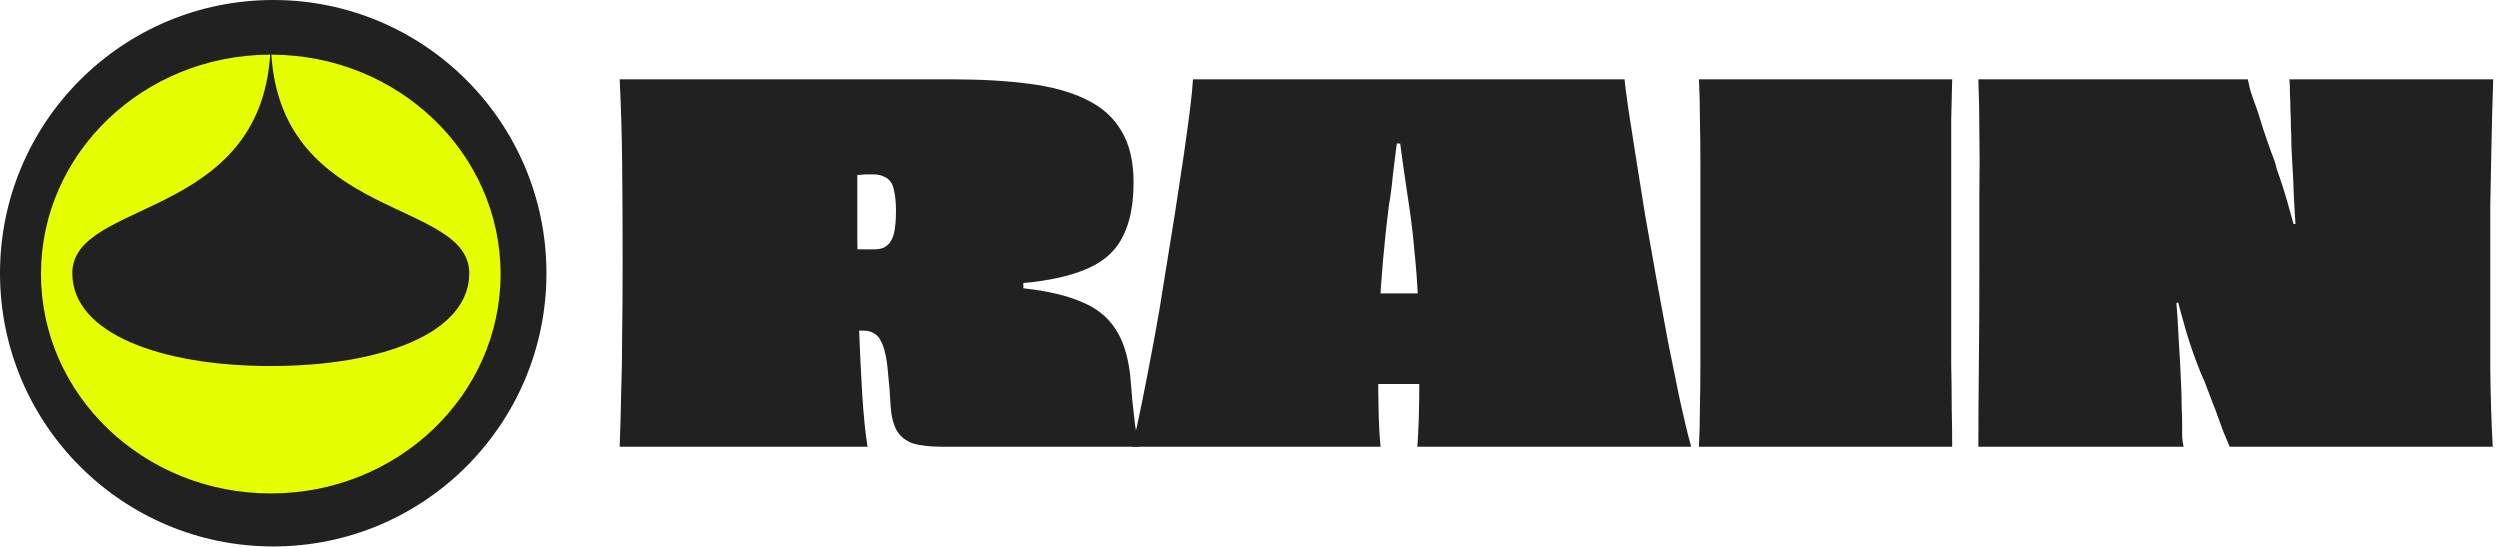
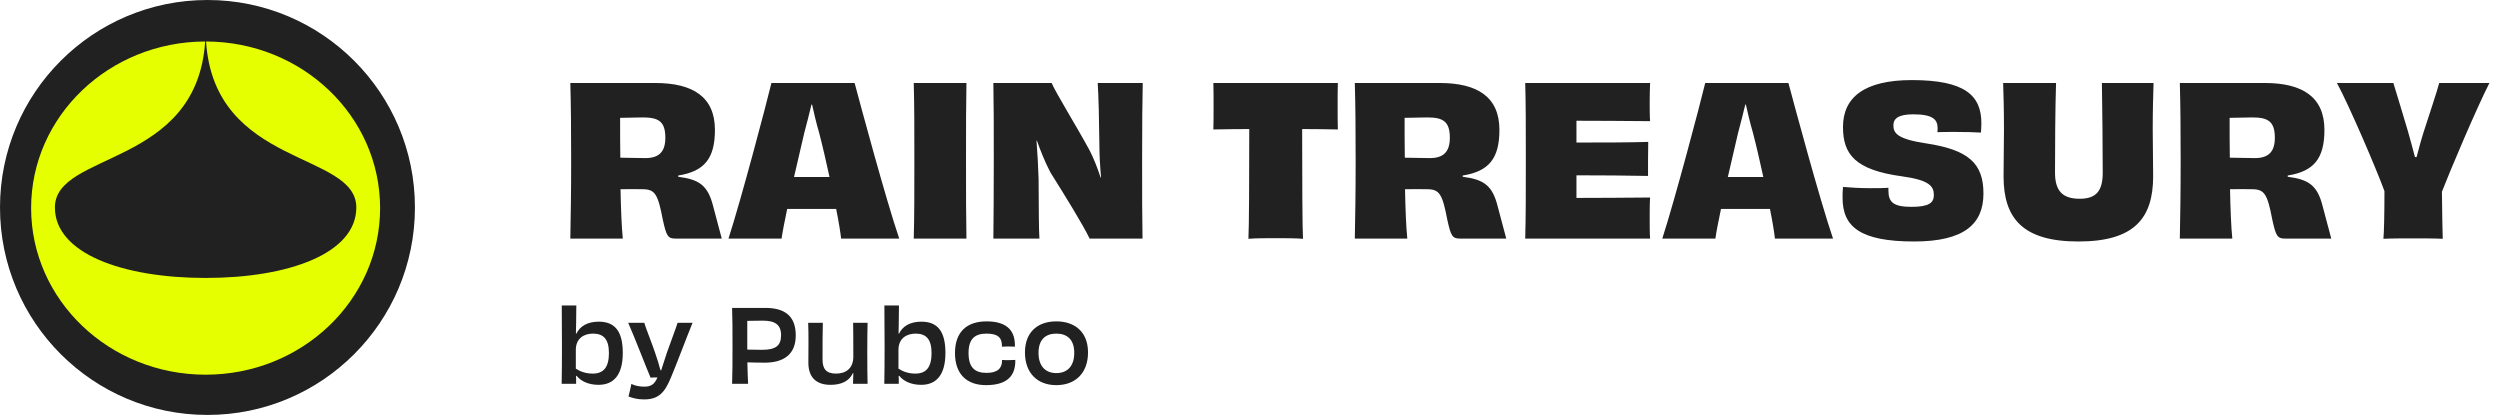
- <svg xmlns="http://www.w3.org/2000/svg" width="183" height="40" viewBox="0 0 183 40" fill="none">
-   <path d="M45.361 5.807H69.673C71.801 5.807 73.689 5.915 75.339 6.13C76.988 6.345 78.375 6.727 79.498 7.277C80.646 7.827 81.507 8.592 82.08 9.572C82.678 10.552 82.977 11.807 82.977 13.337C82.977 14.939 82.726 16.242 82.224 17.246C81.746 18.25 80.957 19.015 79.857 19.541C78.781 20.067 77.347 20.437 75.554 20.652C73.761 20.844 71.574 20.951 68.992 20.975L74.909 19.29V22.015L68.992 20.652C71.359 20.748 73.379 20.903 75.052 21.119C76.725 21.31 78.088 21.633 79.14 22.087C80.216 22.517 81.04 23.162 81.614 24.023C82.188 24.86 82.558 25.995 82.726 27.43C82.773 27.908 82.821 28.481 82.869 29.151C82.941 29.796 83.013 30.442 83.084 31.087C83.18 31.733 83.275 32.27 83.371 32.701H68.992C68.084 32.701 67.354 32.617 66.805 32.45C66.279 32.258 65.884 31.936 65.621 31.482C65.382 31.027 65.239 30.43 65.191 29.689C65.143 28.78 65.083 28.015 65.012 27.394C64.964 26.772 64.892 26.258 64.796 25.852C64.701 25.445 64.581 25.123 64.438 24.884C64.318 24.645 64.151 24.477 63.936 24.382C63.745 24.262 63.506 24.202 63.219 24.202C63.123 24.202 63.028 24.202 62.932 24.202C62.836 24.202 62.741 24.202 62.645 24.202C62.549 24.202 62.454 24.202 62.358 24.202C62.286 24.202 62.215 24.214 62.143 24.238C62.071 24.238 61.999 24.238 61.928 24.238L61.605 18.178C61.868 18.202 62.095 18.226 62.286 18.25C62.502 18.25 62.705 18.25 62.896 18.25C63.087 18.25 63.267 18.25 63.434 18.25C63.625 18.25 63.828 18.25 64.043 18.25C64.426 18.25 64.725 18.154 64.94 17.963C65.179 17.772 65.346 17.473 65.442 17.067C65.538 16.66 65.585 16.11 65.585 15.417C65.585 14.891 65.549 14.461 65.478 14.126C65.43 13.768 65.334 13.493 65.191 13.301C65.047 13.11 64.868 12.979 64.653 12.907C64.462 12.811 64.211 12.764 63.9 12.764C63.804 12.764 63.673 12.764 63.506 12.764C63.338 12.764 63.159 12.775 62.968 12.799C62.776 12.799 62.573 12.811 62.358 12.835C62.143 12.835 61.928 12.847 61.713 12.871C61.521 12.871 61.33 12.883 61.139 12.907C60.948 12.907 60.792 12.919 60.673 12.943L62.753 11.258C62.753 13.265 62.753 15.321 62.753 17.425C62.776 19.529 62.812 21.549 62.86 23.485C62.932 25.422 63.016 27.191 63.111 28.792C63.207 30.37 63.338 31.673 63.506 32.701H45.361C45.409 31.41 45.445 30.095 45.469 28.756C45.517 27.418 45.541 25.983 45.541 24.453C45.565 22.899 45.576 21.166 45.576 19.254C45.576 16.409 45.565 13.947 45.541 11.867C45.517 9.763 45.457 7.743 45.361 5.807Z" fill="#212121" />
-   <path d="M91.701 21.405C92.394 21.405 93.195 21.417 94.103 21.441C95.035 21.441 96.004 21.441 97.008 21.441C98.036 21.441 99.028 21.453 99.984 21.477C100.964 21.477 101.825 21.477 102.566 21.477C103.259 21.477 104.06 21.477 104.968 21.477C105.9 21.477 106.857 21.477 107.837 21.477C108.841 21.477 109.785 21.477 110.67 21.477C111.578 21.453 112.355 21.429 113 21.405L113.574 28.183C112.714 28.159 111.793 28.147 110.813 28.147C109.833 28.123 108.841 28.111 107.837 28.111C106.833 28.111 105.877 28.111 104.968 28.111C104.06 28.111 103.247 28.111 102.53 28.111C101.837 28.111 101.024 28.111 100.091 28.111C99.183 28.111 98.215 28.111 97.187 28.111C96.183 28.111 95.179 28.123 94.175 28.147C93.195 28.147 92.274 28.159 91.414 28.183L91.701 21.405ZM123.794 32.701H103.749C103.797 32.079 103.833 31.374 103.857 30.585C103.88 29.772 103.892 28.9 103.892 27.967C103.892 27.011 103.88 26.007 103.857 24.955C103.857 23.88 103.833 22.792 103.785 21.692C103.737 20.593 103.653 19.481 103.534 18.357C103.438 17.234 103.307 16.122 103.139 15.023C103.044 14.377 102.936 13.648 102.817 12.835C102.697 12.023 102.59 11.245 102.494 10.505C102.422 9.739 102.351 9.094 102.279 8.568L103.713 10.505H101.024L102.458 8.568C102.41 9.094 102.339 9.739 102.243 10.505C102.147 11.245 102.052 12.023 101.956 12.835C101.884 13.624 101.789 14.353 101.669 15.023C101.502 16.337 101.358 17.676 101.239 19.039C101.119 20.401 101.024 21.752 100.952 23.091C100.904 24.405 100.88 25.672 100.88 26.892C100.88 28.087 100.892 29.187 100.916 30.191C100.94 31.171 100.988 32.008 101.06 32.701H82.879C83.118 31.721 83.37 30.573 83.632 29.258C83.895 27.944 84.17 26.521 84.457 24.991C84.744 23.461 85.007 21.907 85.246 20.33C85.509 18.728 85.76 17.174 85.999 15.668C86.238 14.138 86.453 12.716 86.645 11.401C86.836 10.086 86.991 8.951 87.111 7.994C87.23 7.014 87.302 6.285 87.326 5.807H118.917C118.965 6.309 119.06 7.05 119.204 8.03C119.347 8.986 119.527 10.134 119.742 11.473C119.957 12.787 120.184 14.21 120.423 15.74C120.686 17.246 120.961 18.8 121.248 20.401C121.535 21.979 121.822 23.533 122.108 25.063C122.419 26.569 122.706 27.979 122.969 29.294C123.256 30.609 123.531 31.744 123.794 32.701Z" fill="#212121" />
-   <path d="M142.9 32.701H124.362C124.409 31.744 124.433 30.776 124.433 29.796C124.457 28.792 124.469 27.752 124.469 26.677C124.469 25.601 124.469 24.453 124.469 23.234C124.469 22.015 124.469 20.688 124.469 19.254C124.469 17.82 124.469 16.493 124.469 15.274C124.469 14.054 124.469 12.907 124.469 11.831C124.469 10.732 124.457 9.692 124.433 8.712C124.433 7.731 124.409 6.763 124.362 5.807H142.9C142.876 6.763 142.853 7.731 142.829 8.712C142.829 9.692 142.829 10.72 142.829 11.795C142.829 12.871 142.829 14.019 142.829 15.238C142.829 16.457 142.829 17.784 142.829 19.218C142.829 20.652 142.829 21.979 142.829 23.198C142.829 24.418 142.829 25.577 142.829 26.677C142.853 27.752 142.865 28.792 142.865 29.796C142.888 30.776 142.9 31.744 142.9 32.701Z" fill="#212121" />
-   <path d="M144.817 32.701C144.817 30.86 144.829 28.876 144.853 26.748C144.877 24.621 144.889 22.122 144.889 19.254C144.889 17.341 144.889 15.62 144.889 14.09C144.913 12.536 144.913 11.09 144.889 9.751C144.889 8.389 144.865 7.074 144.817 5.807H164.539C164.587 6.022 164.647 6.285 164.718 6.596C164.814 6.907 164.934 7.253 165.077 7.636C165.22 8.018 165.352 8.413 165.471 8.819C165.591 9.226 165.723 9.632 165.866 10.038C166.009 10.445 166.153 10.851 166.296 11.258C166.464 11.64 166.583 12.011 166.655 12.369C166.942 13.158 167.205 13.971 167.444 14.807C167.683 15.644 167.922 16.517 168.161 17.425C168.4 18.334 168.591 19.302 168.735 20.33L167.408 16.493L168.77 16.242L168.376 20.33C168.256 19.302 168.161 18.286 168.089 17.282C168.017 16.254 167.958 15.297 167.91 14.413C167.886 13.528 167.85 12.752 167.802 12.082C167.778 11.604 167.754 11.138 167.731 10.684C167.731 10.229 167.719 9.775 167.695 9.321C167.695 8.867 167.683 8.437 167.659 8.03C167.659 7.6 167.647 7.205 167.623 6.847C167.623 6.464 167.611 6.118 167.587 5.807H182.504C182.48 6.429 182.456 7.205 182.432 8.138C182.409 9.07 182.385 10.122 182.361 11.293C182.337 12.465 182.313 13.72 182.289 15.059C182.289 16.397 182.289 17.784 182.289 19.218C182.289 22.23 182.289 24.812 182.289 26.963C182.313 29.091 182.373 31.003 182.468 32.701H163.212C163.045 32.318 162.89 31.948 162.746 31.589C162.603 31.207 162.471 30.848 162.352 30.513C162.232 30.155 162.101 29.808 161.957 29.474C161.838 29.139 161.706 28.792 161.563 28.434C161.443 28.075 161.3 27.728 161.133 27.394C160.702 26.342 160.332 25.29 160.021 24.238C159.71 23.162 159.423 22.099 159.16 21.047C158.897 19.995 158.623 18.943 158.336 17.891L160.057 21.979L158.73 22.338L158.766 17.784C159.005 19.17 159.172 20.437 159.268 21.585C159.364 22.708 159.435 23.808 159.483 24.884C159.555 25.936 159.615 27.059 159.662 28.254C159.686 28.828 159.698 29.342 159.698 29.796C159.722 30.25 159.734 30.669 159.734 31.051C159.734 31.41 159.734 31.733 159.734 32.019C159.758 32.282 159.794 32.51 159.842 32.701H144.817Z" fill="#212121" />
+ <svg xmlns="http://www.w3.org/2000/svg" width="241" height="40" viewBox="0 0 241 40" fill="none">
  <circle cx="20" cy="20" r="20" fill="#212121" />
  <path d="M19.864 4C20.659 16.158 34.349 14.578 34.349 20.002C34.349 24.424 27.846 26.794 19.821 26.794C11.796 26.794 5.293 24.424 5.293 20.002C5.288 14.578 18.978 16.158 19.778 4C10.505 4.024 3 11.201 3 20.06C3 28.919 10.529 36.12 19.821 36.12C29.113 36.12 36.642 28.928 36.642 20.06C36.642 11.192 29.132 4.024 19.864 4Z" fill="#E6FF00" />
+   <path d="M62.219 15.24C63.539 15.24 64.139 14.62 64.139 13.28C64.139 11.68 63.459 11.32 61.959 11.32C61.539 11.32 60.559 11.34 59.779 11.36C59.779 12.66 59.779 13.96 59.799 15.2C60.359 15.22 61.239 15.22 62.219 15.24ZM65.379 16.92V17.04C67.439 17.3 68.259 17.9 68.759 19.92C69.079 21.06 69.379 22.32 69.579 23H65.119C64.379 23 64.239 22.74 63.899 21.2C63.419 18.68 63.139 18.24 61.919 18.24C61.199 18.24 60.779 18.22 59.819 18.24C59.859 20.16 59.919 21.82 60.039 23H54.979C55.019 20.82 55.059 18.7 55.059 15.5C55.059 12.32 55.039 10.16 54.979 8H63.159C66.819 8 68.919 9.36 68.919 12.52C68.919 15.26 67.919 16.52 65.379 16.92ZM78.245 17.06H79.965C79.645 15.6 79.305 14.1 78.965 12.8C78.665 11.78 78.445 10.8 78.285 10.08H78.225C78.045 10.8 77.825 11.76 77.525 12.84C77.225 14.14 76.885 15.62 76.545 17.06H78.245ZM86.685 23H81.085C81.025 22.46 80.865 21.42 80.605 20.14C79.745 20.14 78.905 20.14 78.245 20.14C77.625 20.14 76.765 20.14 75.885 20.14C75.625 21.38 75.425 22.4 75.345 23H70.225C71.445 19.24 73.865 10.08 74.365 8H82.385C82.945 10.1 85.385 19.18 86.685 23ZM93.165 23H88.085C88.144 20.84 88.144 18.68 88.144 15.5C88.144 12.3 88.144 10.14 88.085 8H93.165C93.124 10.12 93.124 12.28 93.124 15.48C93.124 18.66 93.124 20.82 93.165 23ZM105.82 8H110.16C110.12 9.44 110.1 12.3 110.1 15.48C110.1 18.8 110.1 21.06 110.14 23H105.04C104.4 21.66 102.7 18.92 101.26 16.62C100.74 15.62 100.32 14.58 99.96 13.56H99.92C100.02 14.86 100.08 16.04 100.12 17.22C100.14 20.16 100.14 22.16 100.2 23H95.76C95.78 21 95.8 18.7 95.8 15.5C95.8 12.32 95.8 9.98 95.76 8H101.38C101.78 8.96 103.74 12.1 105.04 14.5C105.44 15.28 105.8 16.2 106.1 17.12L106.14 17.1C106.04 15.96 105.98 14.88 105.98 13.92C105.96 11.72 105.9 9.22 105.82 8ZM116.968 8H128.968C128.948 8.56 128.948 9.42 128.948 10.2C128.948 10.94 128.948 11.88 128.968 12.48C127.788 12.46 126.608 12.44 125.528 12.44C125.528 17.26 125.548 21.94 125.608 23.02C124.908 22.96 123.768 22.96 122.968 22.96C122.168 22.96 121.068 22.96 120.348 23.02C120.408 21.94 120.428 17.28 120.428 12.44C119.348 12.44 118.168 12.46 116.968 12.48C116.988 11.88 116.988 10.94 116.988 10.2C116.988 9.42 116.988 8.56 116.968 8ZM137.844 15.24C139.164 15.24 139.764 14.62 139.764 13.28C139.764 11.68 139.084 11.32 137.584 11.32C137.164 11.32 136.184 11.34 135.404 11.36C135.404 12.66 135.404 13.96 135.424 15.2C135.984 15.22 136.864 15.22 137.844 15.24ZM141.004 16.92V17.04C143.064 17.3 143.884 17.9 144.384 19.92C144.704 21.06 145.004 22.32 145.204 23H140.744C140.004 23 139.864 22.74 139.524 21.2C139.044 18.68 138.764 18.24 137.544 18.24C136.824 18.24 136.404 18.22 135.444 18.24C135.484 20.16 135.544 21.82 135.664 23H130.604C130.644 20.82 130.684 18.7 130.684 15.5C130.684 12.32 130.664 10.16 130.604 8H138.784C142.444 8 144.544 9.36 144.544 12.52C144.544 15.26 143.544 16.52 141.004 16.92ZM147.03 8H159.07C159.05 8.42 159.03 9.18 159.03 9.76C159.03 10.38 159.03 11.24 159.07 11.68C156.63 11.66 153.97 11.64 151.97 11.64V13.74C154.35 13.74 156.93 13.74 158.89 13.68C158.87 14.42 158.87 16.16 158.87 16.96C156.93 16.92 154.33 16.9 151.97 16.9V19.08C153.99 19.08 156.79 19.06 159.07 19.04C159.03 19.52 159.03 20.4 159.03 21.1C159.03 21.7 159.03 22.5 159.07 23H147.03C147.09 20.98 147.09 18.7 147.09 15.5C147.09 12.32 147.09 9.94 147.03 8ZM168.264 17.06H169.984C169.664 15.6 169.324 14.1 168.984 12.8C168.684 11.78 168.464 10.8 168.304 10.08H168.244C168.064 10.8 167.844 11.76 167.544 12.84C167.244 14.14 166.904 15.62 166.564 17.06H168.264ZM176.704 23H171.104C171.044 22.46 170.884 21.42 170.624 20.14C169.764 20.14 168.924 20.14 168.264 20.14C167.644 20.14 166.784 20.14 165.904 20.14C165.644 21.38 165.444 22.4 165.364 23H160.244C161.464 19.24 163.884 10.08 164.384 8H172.404C172.964 10.1 175.404 19.18 176.704 23ZM182.044 18.1V18.38C182.044 19.52 182.564 19.94 184.284 19.94C185.964 19.94 186.424 19.54 186.424 18.8C186.424 17.94 185.964 17.36 183.364 17C178.784 16.38 177.664 14.84 177.664 12.24C177.664 9.4 179.704 7.72 184.304 7.72C189.424 7.72 191.004 9.2 191.004 11.88C191.004 12.16 190.984 12.46 190.964 12.78C190.364 12.74 189.384 12.72 188.524 12.72C187.844 12.72 187.184 12.72 186.764 12.74C186.784 12.6 186.784 12.46 186.784 12.34C186.784 11.54 186.344 11.02 184.444 11.02C182.984 11.02 182.524 11.44 182.524 12.08C182.524 12.8 182.844 13.4 185.664 13.82C189.764 14.44 191.204 15.74 191.204 18.66C191.204 21.58 189.364 23.28 184.524 23.28C179.324 23.28 177.624 21.86 177.624 19.08C177.624 18.74 177.624 18.38 177.664 18.02C178.324 18.08 179.324 18.14 180.264 18.14C180.944 18.14 181.584 18.14 182.044 18.1ZM202.623 8H207.603C207.563 9.3 207.523 10.58 207.523 12.52C207.523 13.72 207.563 15.6 207.563 17C207.563 21.04 205.743 23.28 200.363 23.28C194.983 23.28 193.143 21.04 193.143 17C193.143 15.6 193.183 13.72 193.183 12.52C193.183 10.58 193.143 9.3 193.103 8H198.203C198.123 10.36 198.103 14.36 198.103 16.64C198.103 18.4 198.823 19.16 200.483 19.16C202.083 19.16 202.703 18.4 202.703 16.64C202.703 14.36 202.663 10.36 202.623 8ZM217.375 15.24C218.695 15.24 219.295 14.62 219.295 13.28C219.295 11.68 218.615 11.32 217.115 11.32C216.695 11.32 215.715 11.34 214.935 11.36C214.935 12.66 214.935 13.96 214.955 15.2C215.515 15.22 216.395 15.22 217.375 15.24ZM220.535 16.92V17.04C222.595 17.3 223.415 17.9 223.915 19.92C224.235 21.06 224.535 22.32 224.735 23H220.275C219.535 23 219.395 22.74 219.055 21.2C218.575 18.68 218.295 18.24 217.075 18.24C216.355 18.24 215.935 18.22 214.975 18.24C215.015 20.16 215.075 21.82 215.195 23H210.135C210.175 20.82 210.215 18.7 210.215 15.5C210.215 12.32 210.195 10.16 210.135 8H218.315C221.975 8 224.075 9.36 224.075 12.52C224.075 15.26 223.075 16.52 220.535 16.92ZM235.141 8H239.981C238.761 10.38 236.201 16.42 235.401 18.48C235.421 20.72 235.461 22.38 235.481 23.02C234.721 22.98 233.541 22.98 232.641 22.98C231.721 22.98 230.541 22.98 229.761 23.02C229.821 22.38 229.861 20.68 229.861 18.42C229.061 16.24 226.481 10.22 225.281 8H230.721C230.961 8.78 231.601 10.88 232.121 12.64C232.381 13.56 232.621 14.44 232.801 15.14H232.961C233.141 14.46 233.361 13.6 233.641 12.72C234.221 10.92 234.941 8.78 235.141 8Z" fill="#212121" />
+   <path d="M55.509 33.731V35.536C55.929 35.819 56.465 36.014 57.139 36.014C58.202 36.014 58.7 35.38 58.7 34.034C58.7 32.716 58.193 32.16 57.168 32.16C56.29 32.16 55.509 32.619 55.509 33.731ZM55.519 32.151L55.568 32.16C55.919 31.428 56.651 31.009 57.724 31.009C59.256 31.009 60.037 31.907 60.037 34.024C60.037 36.132 59.168 37.098 57.695 37.098C56.651 37.098 55.948 36.688 55.587 36.229L55.529 36.239C55.539 36.346 55.539 36.444 55.539 36.551V37H54.143C54.163 36.053 54.172 34.931 54.172 33.438C54.172 31.702 54.163 30.297 54.153 29.448H55.558C55.548 29.984 55.539 30.443 55.539 31.145C55.539 31.516 55.529 31.799 55.519 32.151ZM65.319 31.116H66.763C66.207 32.472 65.075 35.488 64.665 36.424C64.08 37.839 63.494 38.503 62.089 38.503C61.455 38.503 61.026 38.386 60.587 38.22C60.645 37.995 60.831 37.254 60.86 37.01C61.25 37.195 61.641 37.273 62.138 37.273C62.733 37.273 63.085 37.059 63.368 36.414L63.377 36.385C63.085 36.385 62.85 36.385 62.714 36.405C62.324 35.507 61.172 32.492 60.557 31.116H62.109C62.236 31.584 62.792 32.951 63.143 33.975C63.387 34.678 63.553 35.253 63.67 35.693H63.738C63.875 35.263 64.051 34.717 64.294 33.985C64.656 32.951 65.143 31.692 65.319 31.116ZM73.462 33.721C74.76 33.721 75.296 33.341 75.296 32.316C75.296 31.311 74.731 30.911 73.53 30.911C73.228 30.911 72.477 30.921 72.037 30.931C72.037 31.897 72.037 32.843 72.037 33.702C72.32 33.712 72.867 33.721 73.462 33.721ZM70.574 29.682H73.774C75.609 29.682 76.711 30.423 76.711 32.336C76.711 34.121 75.599 34.961 73.725 34.961C73.121 34.961 72.769 34.951 72.047 34.931C72.067 35.741 72.086 36.454 72.115 37H70.574C70.613 35.946 70.613 34.902 70.613 33.341C70.613 31.789 70.613 30.667 70.574 29.682ZM82.24 31.116H83.635C83.616 31.916 83.606 32.668 83.606 33.985C83.606 35.263 83.616 36.21 83.635 37H82.23C82.24 36.62 82.24 36.337 82.26 35.975L82.22 35.966C81.859 36.736 81.128 37.098 80.054 37.098C78.698 37.098 77.927 36.385 77.927 34.97C77.927 34.024 77.937 33.624 77.937 33.038C77.937 32.346 77.937 31.731 77.908 31.116H79.322C79.293 32.004 79.293 33.156 79.293 34.668C79.293 35.585 79.664 36.014 80.601 36.014C81.528 36.014 82.26 35.527 82.26 34.385C82.26 32.394 82.25 31.711 82.24 31.116ZM86.612 33.731V35.536C87.031 35.819 87.568 36.014 88.241 36.014C89.305 36.014 89.802 35.38 89.802 34.034C89.802 32.716 89.295 32.16 88.27 32.16C87.392 32.16 86.612 32.619 86.612 33.731ZM86.621 32.151L86.67 32.16C87.021 31.428 87.753 31.009 88.827 31.009C90.359 31.009 91.139 31.907 91.139 34.024C91.139 36.132 90.271 37.098 88.797 37.098C87.753 37.098 87.051 36.688 86.69 36.229L86.631 36.239C86.641 36.346 86.641 36.444 86.641 36.551V37H85.246C85.265 36.053 85.275 34.931 85.275 33.438C85.275 31.702 85.265 30.297 85.255 29.448H86.66C86.651 29.984 86.641 30.443 86.641 31.145C86.641 31.516 86.631 31.799 86.621 32.151ZM97.875 34.697V34.804C97.875 36.112 97.212 37.127 95.055 37.127C93.201 37.127 92.06 36.073 92.06 34.034C92.06 32.004 93.192 30.98 95.104 30.98C96.841 30.98 97.836 31.682 97.836 33.273C97.836 33.331 97.846 33.37 97.836 33.419C97.68 33.409 97.446 33.4 97.192 33.4C96.958 33.4 96.734 33.409 96.587 33.419V33.321C96.578 32.531 96.177 32.16 95.094 32.16C93.982 32.16 93.367 32.668 93.367 34.024C93.367 35.429 93.972 35.946 95.104 35.946C96.177 35.946 96.587 35.488 96.597 34.795V34.697C96.773 34.717 96.987 34.717 97.212 34.717C97.456 34.717 97.7 34.707 97.875 34.697ZM103.558 34.014C103.558 32.716 102.855 32.16 101.831 32.16C100.816 32.16 100.113 32.707 100.113 34.014C100.113 35.322 100.806 35.966 101.831 35.966C102.875 35.966 103.558 35.312 103.558 34.014ZM104.885 33.975C104.885 35.946 103.685 37.127 101.831 37.127C99.987 37.127 98.806 35.946 98.806 33.975C98.806 31.994 100.055 30.98 101.831 30.98C103.607 30.98 104.885 31.994 104.885 33.975Z" fill="#212121" />
</svg>
